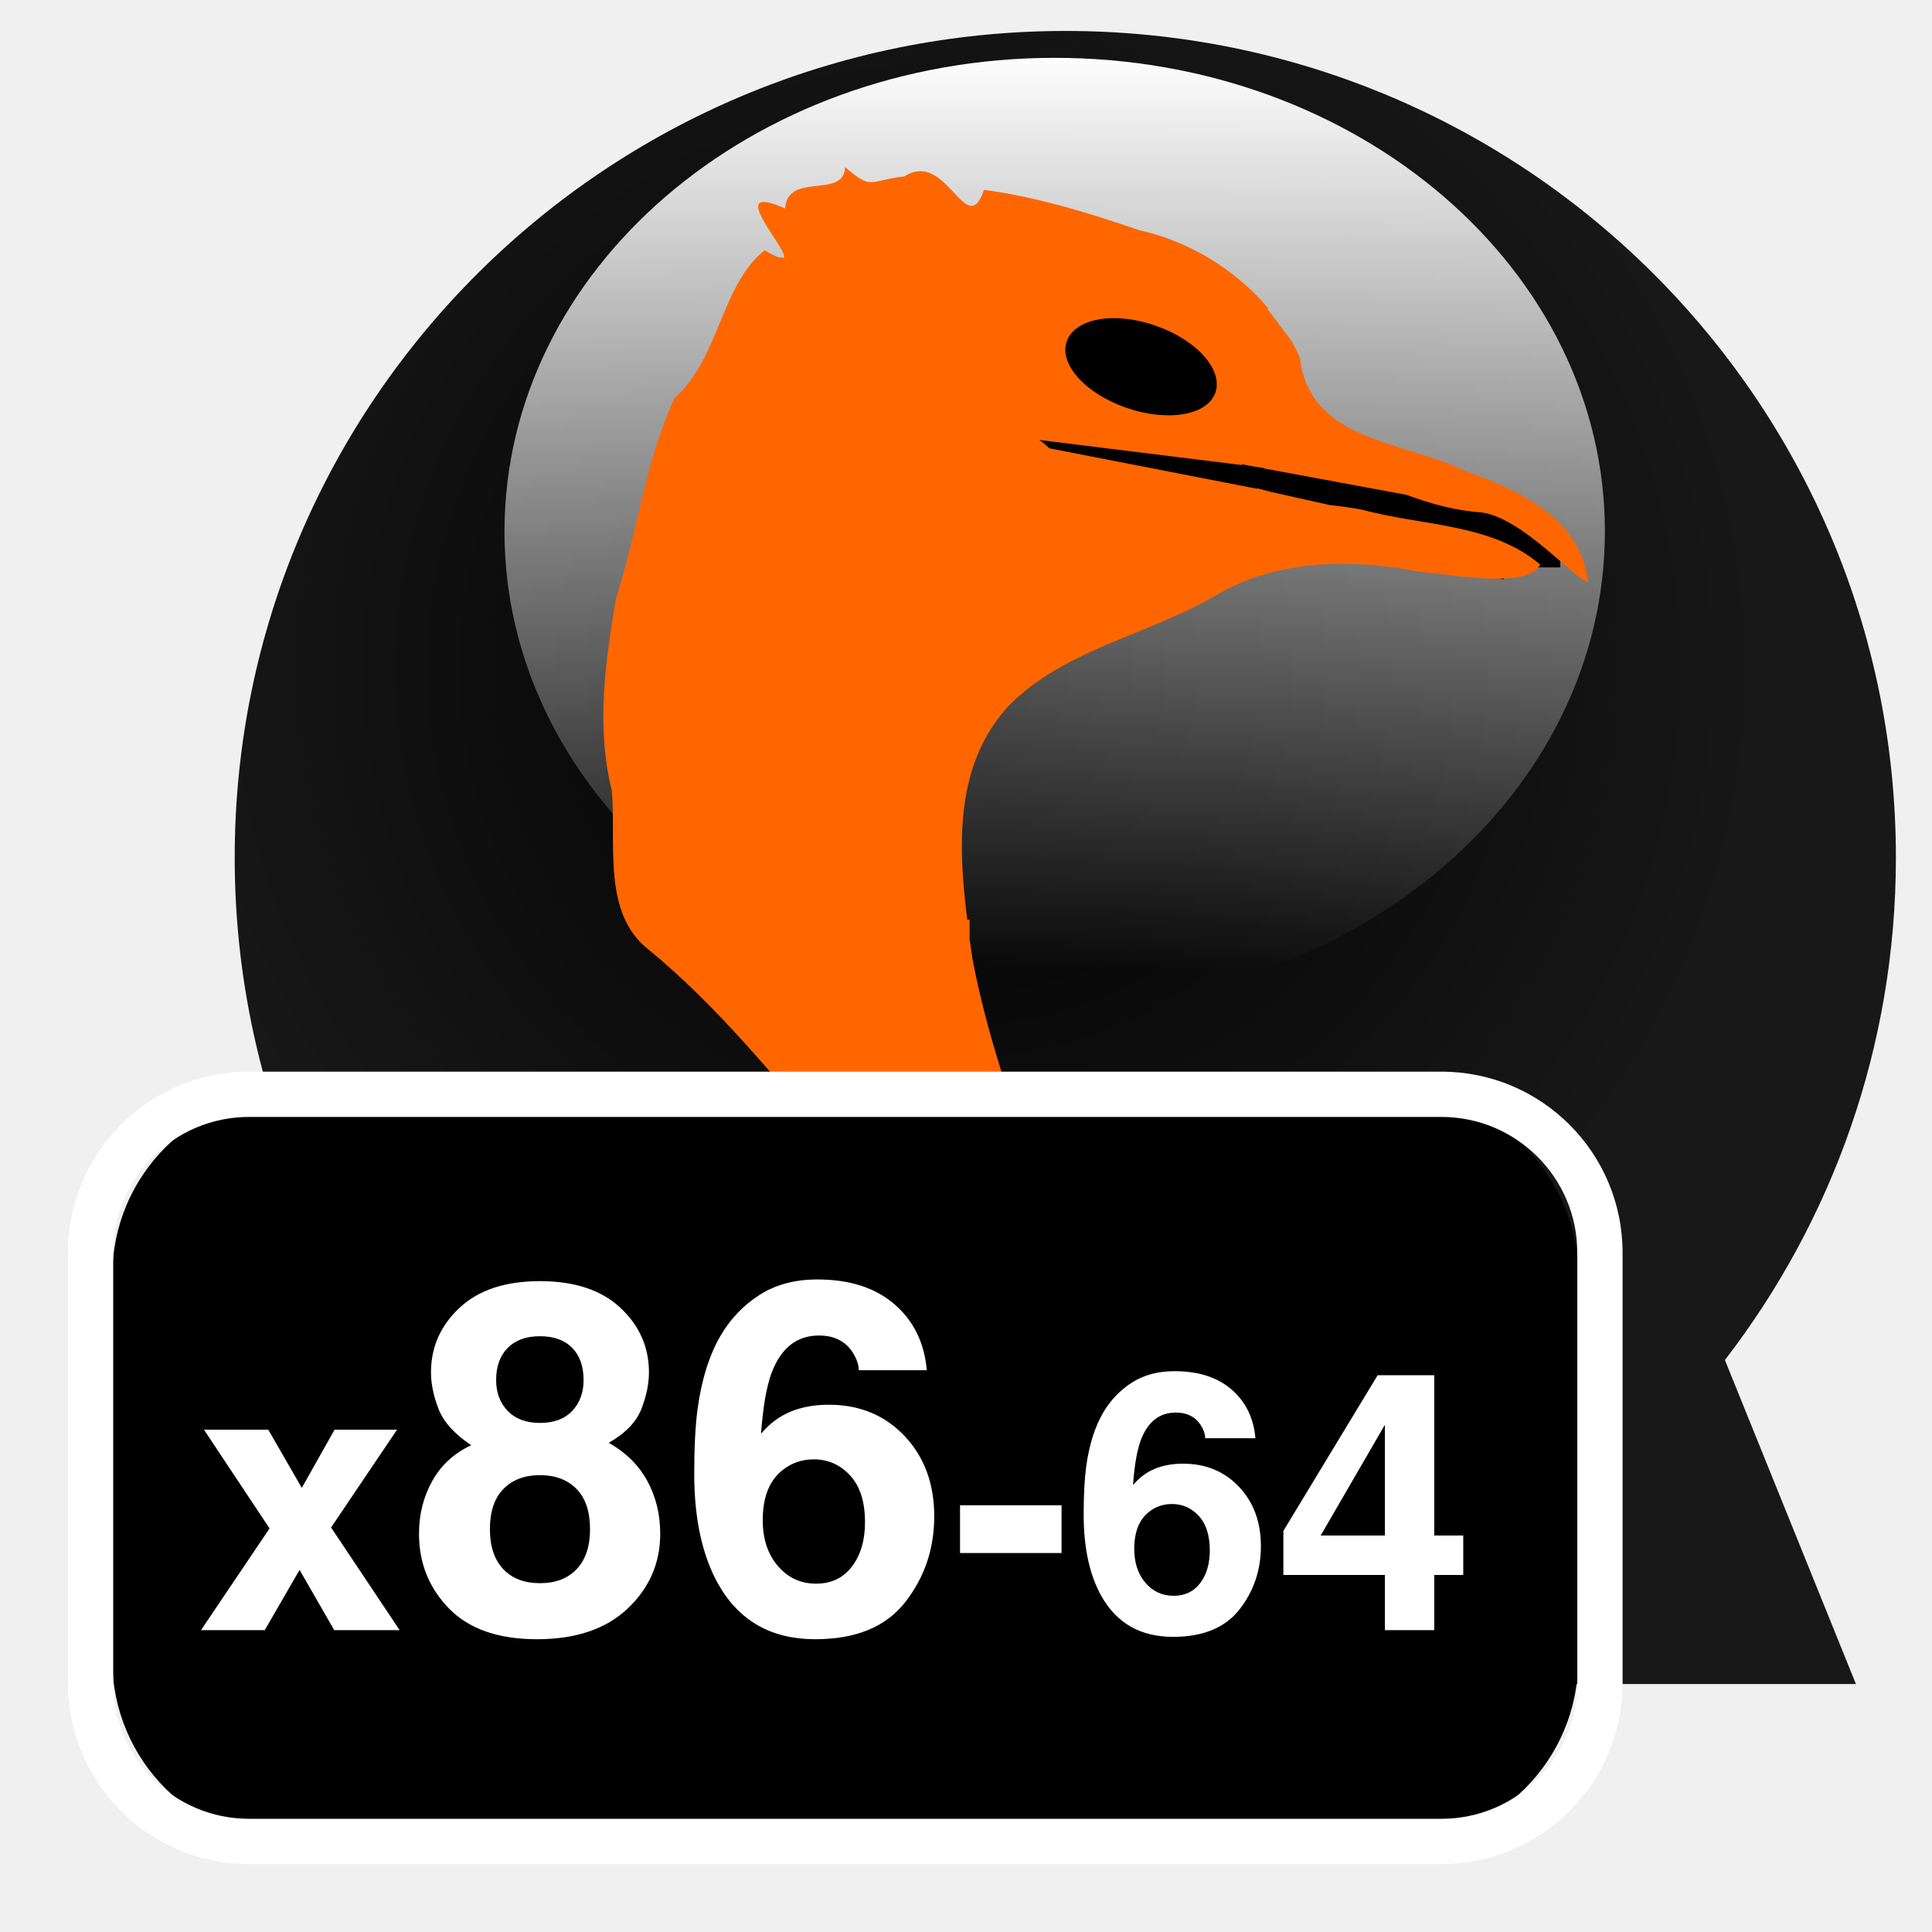
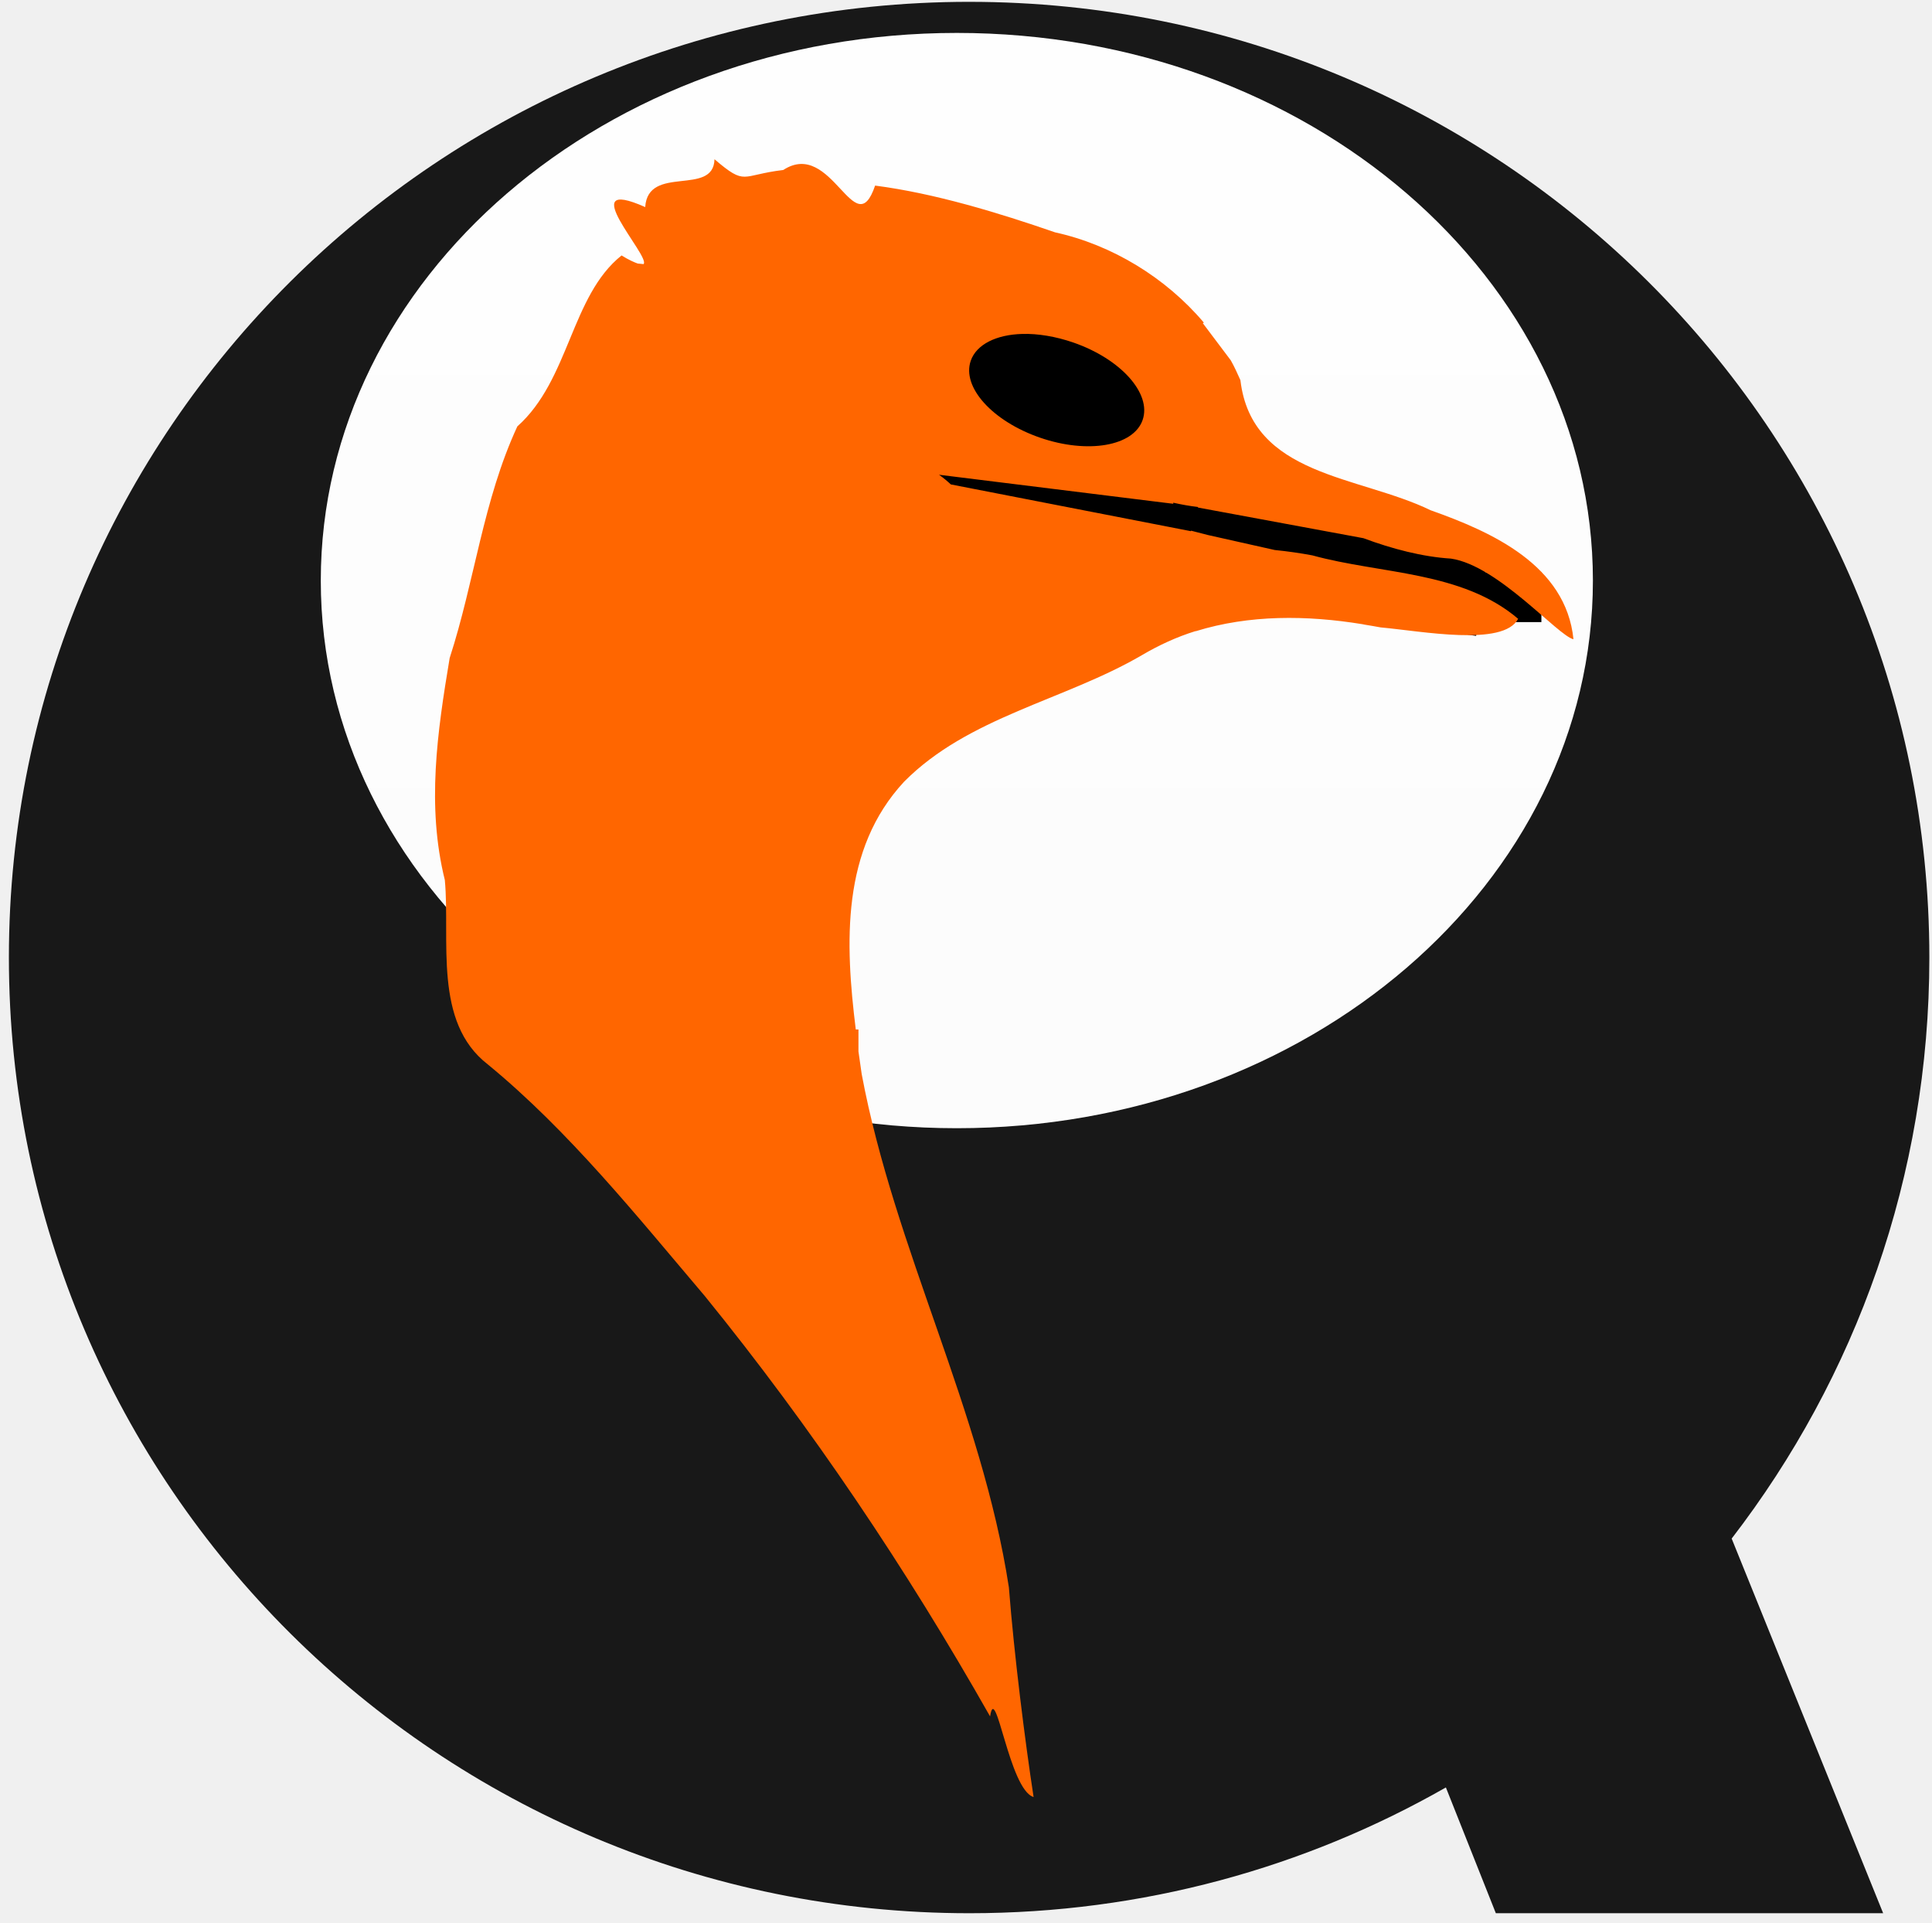
- <svg xmlns="http://www.w3.org/2000/svg" width="256px" height="256px" viewBox="0 0 256 256" version="1.1">
+ <svg xmlns="http://www.w3.org/2000/svg" width="200" height="199" fill="none">
+   <g clip-path="url(#a)">
+     <path fill="url(#b)" fill-rule="evenodd" d="M100.351.19C45.451.19.921 44.467.921 99.11s44.53 98.918 99.43 98.918c17.964 0 34.783-4.723 49.326-13.019l5.172 13.019h40.095l-15.682-38.778c12.839-16.667 20.464-37.515 20.464-60.14 0-54.642-44.475-98.919-99.375-98.919" clip-rule="evenodd" />
+     <path fill="url(#c)" fill-rule="evenodd" d="M164.897 60.092c0 31.306-29.48 56.684-65.845 56.684S33.208 91.398 33.208 60.092 62.688 3.408 99.052 3.408c36.365 0 65.845 25.378 65.845 56.684" clip-rule="evenodd" />
+     <path fill="#000" fill-rule="evenodd" d="M121.141 41.012c0 6.456-5.232 11.69-11.685 11.69s-11.684-5.234-11.684-11.69 5.231-11.69 11.684-11.69 11.685 5.234 11.685 11.69" clip-rule="evenodd" />
+     <path fill="#000" d="m154.203 56.124-66.3-9.567-1.399 9.692 66.301 9.567z" />
+     <path fill="#000" d="M159.564 59.221h-11.685v5.17h11.685z" />
+     <path fill="#F60" fill-rule="evenodd" d="M73.965 16.483c-.102 3.89-6.88.503-7.174 4.951-7.517-3.348.585 5.113-.167 5.897h-.055l-.556-.055c-.363-.13-.89-.355-1.669-.835-5.25 4.184-5.377 12.878-10.788 17.692-3.55 7.664-4.413 15.993-7.007 23.978-1.278 7.66-2.4 15.307-.5 22.977.57 6.234-1.227 14.703 4.448 19.083 8.413 6.913 15.403 15.659 22.467 23.979 11.067 13.625 20.873 28.24 29.529 43.506.577-3.77 1.974 7.592 4.504 8.345-.875-5.683-2.015-14.711-2.558-21.698-2.814-18.321-11.84-34.981-15.237-53.131-.105-.766-.228-1.552-.334-2.336v-2.281h-.278c-1.113-8.978-1.513-18.632 5.005-25.648 6.655-6.715 16.561-8.407 24.579-13.074 1.783-1.052 3.647-1.908 5.561-2.503.016-.006.041.005.056 0 5.547-1.715 11.475-1.662 17.239-.724.085.015.193.042.278.056.524.088 1.093.176 1.613.278 4.22.376 12.714 2.024 14.236-.89-5.823-4.96-14.21-4.615-21.299-6.565a46 46 0 0 0-3.892-.556l-6.952-1.558-1.724-.445v.055l-24.857-4.84a12 12 0 0 0-1.224-1.001l24.246 3.004v-.111c.855.19 1.701.344 2.558.445v.055l17.128 3.172c2.956 1.103 6.108 1.929 9.065 2.114 4.88.71 11.078 7.995 12.679 8.345-.785-7.668-8.439-11.102-14.793-13.352-7.422-3.61-18.511-3.48-19.685-13.464-.313-.696-.621-1.39-1.001-2.058l-2.892-3.84.111-.055c-3.945-4.659-9.503-8.05-15.404-9.346-5.857-2.023-12.435-4.036-18.63-4.84-2.101 6.192-4.453-4.906-9.508-1.614-4.431.525-3.82 1.696-7.118-1.112m31.864 18.08c1.605-.042 3.439.254 5.283.89 4.916 1.7 8.117 5.28 7.174 8.012S112.58 47 107.664 45.301s-8.117-5.223-7.174-7.956c.59-1.707 2.664-2.71 5.339-2.781" clip-rule="evenodd" />
+   </g>
  <defs>
-     <radialGradient cx="43.606%" cy="38.43%" fx="43.606%" fy="38.43%" r="50%" id="radialGradient-1">
-       <stop stop-color="#000000" offset="0%" />
-       <stop stop-color="#000000" stop-opacity="0.897" offset="100%" />
+     <radialGradient id="b" cx="0" cy="0" r="1" gradientTransform="matrix(9940.26 0 0 9891.81 8670.1 7603.04)" gradientUnits="userSpaceOnUse">
+       <stop />
+       <stop offset="1" stop-opacity=".897" />
    </radialGradient>
-     <linearGradient x1="50.45%" y1="-0.254%" x2="50.45%" y2="95.889%" id="linearGradient-2">
-       <stop stop-color="#FFFFFF" offset="0%" />
-       <stop stop-color="#FFFFFF" stop-opacity="0" offset="100%" />
+     <linearGradient id="c" x1="6677.01" x2="6677.01" y1="-25.364" y2="10874.2" gradientUnits="userSpaceOnUse">
+       <stop stop-color="#fff" />
+       <stop offset="1" stop-color="#fff" stop-opacity="0" />
    </linearGradient>
+     <clipPath id="a">
+       <path fill="#fff" d="M0 .117h200V198.96H0z" />
+     </clipPath>
  </defs>
-   <g id="Page-1" stroke="none" stroke-width="1" fill="none" fill-rule="evenodd">
-     <g id="qemu-x86-64">
-       <g id="Qemu_logo" transform="translate(30, 3)">
-         <g id="svg2">
-           <g id="layer1" transform="translate(0.427619, 0.277276)">
-             <path d="M110.761,0.824 C49.977,0.824 0.672,49.847 0.672,110.346 C0.672,170.845 49.977,219.868 110.761,219.868 C130.651,219.868 149.273,214.64 165.375,205.454 L171.101,219.868 L175.842,219.868 L215.248,219.868 L215.494,219.868 L198.131,176.934 C212.347,158.48 220.789,135.397 220.789,110.346 C220.789,49.847 171.546,0.824 110.761,0.824 L110.761,0.824 Z" id="path3834-7-7-2-5-5-0-5-4" fill="url(#radialGradient-1)" />
-             <path d="M182.227,67.147 C182.227,101.809 149.587,129.908 109.323,129.908 C69.06,129.908 36.42,101.809 36.42,67.147 C36.42,32.485 69.06,4.386 109.323,4.386 C149.587,4.386 182.227,32.485 182.227,67.147 L182.227,67.147 Z" id="path3661" fill="url(#linearGradient-2)" />
-             <path d="M133.779,46.022 C133.779,53.17 127.987,58.964 120.842,58.964 C113.697,58.964 107.905,53.17 107.905,46.022 C107.905,38.874 113.697,33.079 120.842,33.079 C127.987,33.079 133.779,38.874 133.779,46.022 L133.779,46.022 Z" id="path4442" fill="#000000" />
-             <rect id="rect4444" fill="#000000" transform="translate(132.9081, 62.82225) rotate(8.210921) translate(-132.9081, -62.82225) " x="95.824" y="57.401" width="74.168" height="10.842" />
-             <rect id="rect4446" fill="#000000" x="163.384" y="66.182" width="12.937" height="5.725" />
-             <path d="M81.546,18.862 C81.434,23.17 73.929,19.42 73.603,24.344 C65.281,20.638 74.251,30.005 73.419,30.874 L73.357,30.874 L72.741,30.812 C72.34,30.669 71.757,30.42 70.894,29.888 C65.082,34.521 64.941,44.147 58.949,49.477 C55.019,57.963 54.064,67.184 51.191,76.026 C49.777,84.507 48.534,92.973 50.637,101.466 C51.269,108.368 49.279,117.745 55.563,122.594 C64.877,130.248 72.617,139.931 80.438,149.143 C92.691,164.229 103.548,180.411 113.132,197.313 C113.771,193.139 115.318,205.719 118.119,206.553 C117.151,200.26 115.889,190.265 115.287,182.53 C112.171,162.245 102.179,143.798 98.417,123.703 C98.301,122.855 98.164,121.984 98.047,121.116 L98.047,118.59 L97.739,118.59 C96.507,108.65 96.064,97.961 103.281,90.193 C110.649,82.758 121.617,80.885 130.495,75.718 C132.469,74.552 134.533,73.605 136.652,72.946 C136.67,72.94 136.697,72.952 136.714,72.946 C142.855,71.047 149.419,71.106 155.801,72.145 C155.895,72.161 156.014,72.191 156.109,72.207 C156.689,72.304 157.318,72.402 157.894,72.515 C162.566,72.931 171.971,74.755 173.656,71.529 C167.209,66.037 157.923,66.419 150.075,64.26 C148.832,64.034 147.293,63.786 145.765,63.644 L138.068,61.92 L136.16,61.427 L136.16,61.488 L108.637,56.129 C108.2,55.731 107.722,55.322 107.283,55.02 L134.128,58.347 L134.128,58.224 C135.074,58.434 136.011,58.605 136.96,58.716 L136.96,58.778 L155.924,62.289 C159.197,63.51 162.686,64.425 165.96,64.63 C171.364,65.416 178.226,73.482 179.998,73.869 C179.129,65.38 170.655,61.578 163.62,59.086 C155.402,55.088 143.125,55.234 141.824,44.179 C141.478,43.409 141.136,42.639 140.716,41.9 L137.514,37.65 L137.637,37.588 C133.269,32.43 127.116,28.675 120.582,27.24 C114.097,25 106.814,22.771 99.956,21.88 C97.628,28.737 95.024,16.449 89.427,20.094 C84.521,20.675 85.199,21.972 81.546,18.862 L81.546,18.862 Z M116.826,38.882 C118.603,38.835 120.634,39.162 122.675,39.867 C128.118,41.749 131.663,45.712 130.618,48.737 C129.573,51.763 124.301,52.652 118.858,50.77 C113.415,48.889 109.871,44.987 110.915,41.962 C111.568,40.071 113.865,38.96 116.826,38.882 L116.826,38.882 Z" id="path3499-9-7" fill="#FF6600" />
-           </g>
-         </g>
-       </g>
-       <path d="M14.886,168.997 C14.886,155.744 25.64,145 38.885,145 L185.115,145 C198.37,145 209.114,155.736 209.114,168.997 L209.114,220.003 C209.114,233.256 198.36,244 185.115,244 L38.885,244 C25.63,244 14.886,233.264 14.886,220.003 L14.886,168.997 Z" id="Rectangle-33" fill="#000000" />
-       <path d="M15,165.99 L15,165.99 L15,223.01 C15,232.943 23.063,241 33.009,241 L190.991,241 C200.938,241 209,232.944 209,223.01 L209,165.99 C209,156.057 200.937,148 190.991,148 L33.009,148 C23.062,148 15,156.056 15,165.99 L15,165.99 Z M9,165.99 C9,152.741 19.749,142 33.009,142 L190.991,142 C204.251,142 215,152.743 215,165.99 L215,223.01 C215,236.259 204.251,247 190.991,247 L33.009,247 C19.749,247 9,236.257 9,223.01 L9,165.99 L9,165.99 Z" id="Rectangle-33-Copy" fill="#FFFFFF" />
-       <path d="M26.635,216 L35.717,202.523 L27.025,189.438 L35.546,189.438 L39.989,197.152 L44.335,189.438 L52.611,189.438 L43.871,202.401 L52.953,216 L44.286,216 L39.696,208.017 L35.082,216 L26.635,216 Z M66.677,207.907 C67.852,209.155 69.476,209.779 71.549,209.779 C73.623,209.779 75.247,209.155 76.421,207.907 C77.595,206.658 78.183,204.902 78.183,202.638 C78.183,200.29 77.585,198.507 76.389,197.29 C75.194,196.074 73.581,195.465 71.549,195.465 C69.518,195.465 67.905,196.074 66.709,197.29 C65.514,198.507 64.916,200.29 64.916,202.638 C64.916,204.902 65.503,206.658 66.677,207.907 L66.677,207.907 Z M57.283,196.227 C58.457,194.132 60.176,192.556 62.44,191.498 C60.219,190.017 58.775,188.414 58.108,186.69 C57.442,184.965 57.108,183.352 57.108,181.85 C57.108,178.506 58.367,175.655 60.885,173.296 C63.403,170.937 66.958,169.757 71.549,169.757 C76.141,169.757 79.695,170.937 82.213,173.296 C84.731,175.655 85.99,178.506 85.99,181.85 C85.99,183.352 85.657,184.965 84.99,186.69 C84.324,188.414 82.88,189.911 80.658,191.181 C82.922,192.45 84.625,194.132 85.768,196.227 C86.911,198.322 87.482,200.66 87.482,203.241 C87.482,207.113 86.048,210.409 83.181,213.128 C80.314,215.847 76.31,217.206 71.168,217.206 C66.027,217.206 62.134,215.847 59.489,213.128 C56.844,210.409 55.521,207.113 55.521,203.241 C55.521,200.66 56.109,198.322 57.283,196.227 L57.283,196.227 Z M67.281,186.959 C68.307,188.017 69.73,188.546 71.549,188.546 C73.39,188.546 74.813,188.017 75.818,186.959 C76.823,185.902 77.326,184.537 77.326,182.865 C77.326,181.046 76.823,179.623 75.818,178.596 C74.813,177.57 73.39,177.057 71.549,177.057 C69.73,177.057 68.307,177.57 67.281,178.596 C66.254,179.623 65.741,181.046 65.741,182.865 C65.741,184.537 66.254,185.902 67.281,186.959 L67.281,186.959 Z M103.065,207.494 C104.398,209.06 106.091,209.843 108.144,209.843 C110.154,209.843 111.735,209.086 112.888,207.573 C114.042,206.061 114.618,204.098 114.618,201.686 C114.618,198.999 113.962,196.941 112.65,195.513 C111.339,194.085 109.73,193.371 107.826,193.371 C106.282,193.371 104.917,193.836 103.732,194.767 C101.955,196.142 101.066,198.364 101.066,201.432 C101.066,203.908 101.732,205.928 103.065,207.494 L103.065,207.494 Z M113.793,181.564 C113.793,180.823 113.507,180.009 112.936,179.12 C111.963,177.681 110.492,176.962 108.524,176.962 C105.583,176.962 103.489,178.612 102.24,181.913 C101.563,183.733 101.098,186.42 100.844,189.975 C101.965,188.642 103.266,187.668 104.748,187.055 C106.229,186.441 107.921,186.134 109.826,186.134 C113.909,186.134 117.258,187.52 119.871,190.292 C122.484,193.064 123.791,196.608 123.791,200.924 C123.791,205.22 122.51,209.007 119.95,212.287 C117.39,215.566 113.412,217.206 108.017,217.206 C102.219,217.206 97.945,214.783 95.194,209.938 C93.057,206.151 91.989,201.263 91.989,195.275 C91.989,191.763 92.137,188.906 92.433,186.706 C92.962,182.791 93.988,179.533 95.512,176.93 C96.824,174.708 98.543,172.921 100.669,171.566 C102.796,170.212 105.34,169.535 108.302,169.535 C112.576,169.535 115.983,170.63 118.522,172.82 C121.061,175.01 122.489,177.925 122.807,181.564 L113.793,181.564 Z M127.209,199.453 L140.662,199.453 L140.662,205.781 L127.209,205.781 L127.209,199.453 Z M151.771,209.719 C152.756,210.875 154.006,211.453 155.521,211.453 C157.006,211.453 158.174,210.895 159.025,209.777 C159.877,208.66 160.303,207.211 160.303,205.43 C160.303,203.445 159.818,201.926 158.85,200.871 C157.881,199.816 156.693,199.289 155.287,199.289 C154.146,199.289 153.139,199.633 152.264,200.32 C150.951,201.336 150.295,202.977 150.295,205.242 C150.295,207.07 150.787,208.562 151.771,209.719 L151.771,209.719 Z M159.693,190.57 C159.693,190.023 159.482,189.422 159.061,188.766 C158.342,187.703 157.256,187.172 155.803,187.172 C153.631,187.172 152.084,188.391 151.162,190.828 C150.662,192.172 150.318,194.156 150.131,196.781 C150.959,195.797 151.92,195.078 153.014,194.625 C154.107,194.172 155.357,193.945 156.764,193.945 C159.779,193.945 162.252,194.969 164.182,197.016 C166.111,199.063 167.076,201.68 167.076,204.867 C167.076,208.039 166.131,210.836 164.24,213.258 C162.35,215.68 159.412,216.891 155.428,216.891 C151.146,216.891 147.99,215.102 145.959,211.523 C144.381,208.727 143.592,205.117 143.592,200.695 C143.592,198.102 143.701,195.992 143.92,194.367 C144.311,191.477 145.068,189.07 146.193,187.148 C147.162,185.508 148.432,184.188 150.002,183.188 C151.572,182.187 153.451,181.688 155.639,181.688 C158.795,181.688 161.311,182.496 163.186,184.113 C165.061,185.73 166.115,187.883 166.35,190.57 L159.693,190.57 Z M193.889,208.688 L190.045,208.688 L190.045,216 L183.506,216 L183.506,208.688 L170.053,208.688 L170.053,202.852 L182.545,182.227 L190.045,182.227 L190.045,203.461 L193.889,203.461 L193.889,208.688 Z M183.506,203.461 L183.506,188.789 L174.998,203.461 L183.506,203.461 Z" id="x86-64" fill="#FFFFFF" />
-     </g>
-   </g>
</svg>
